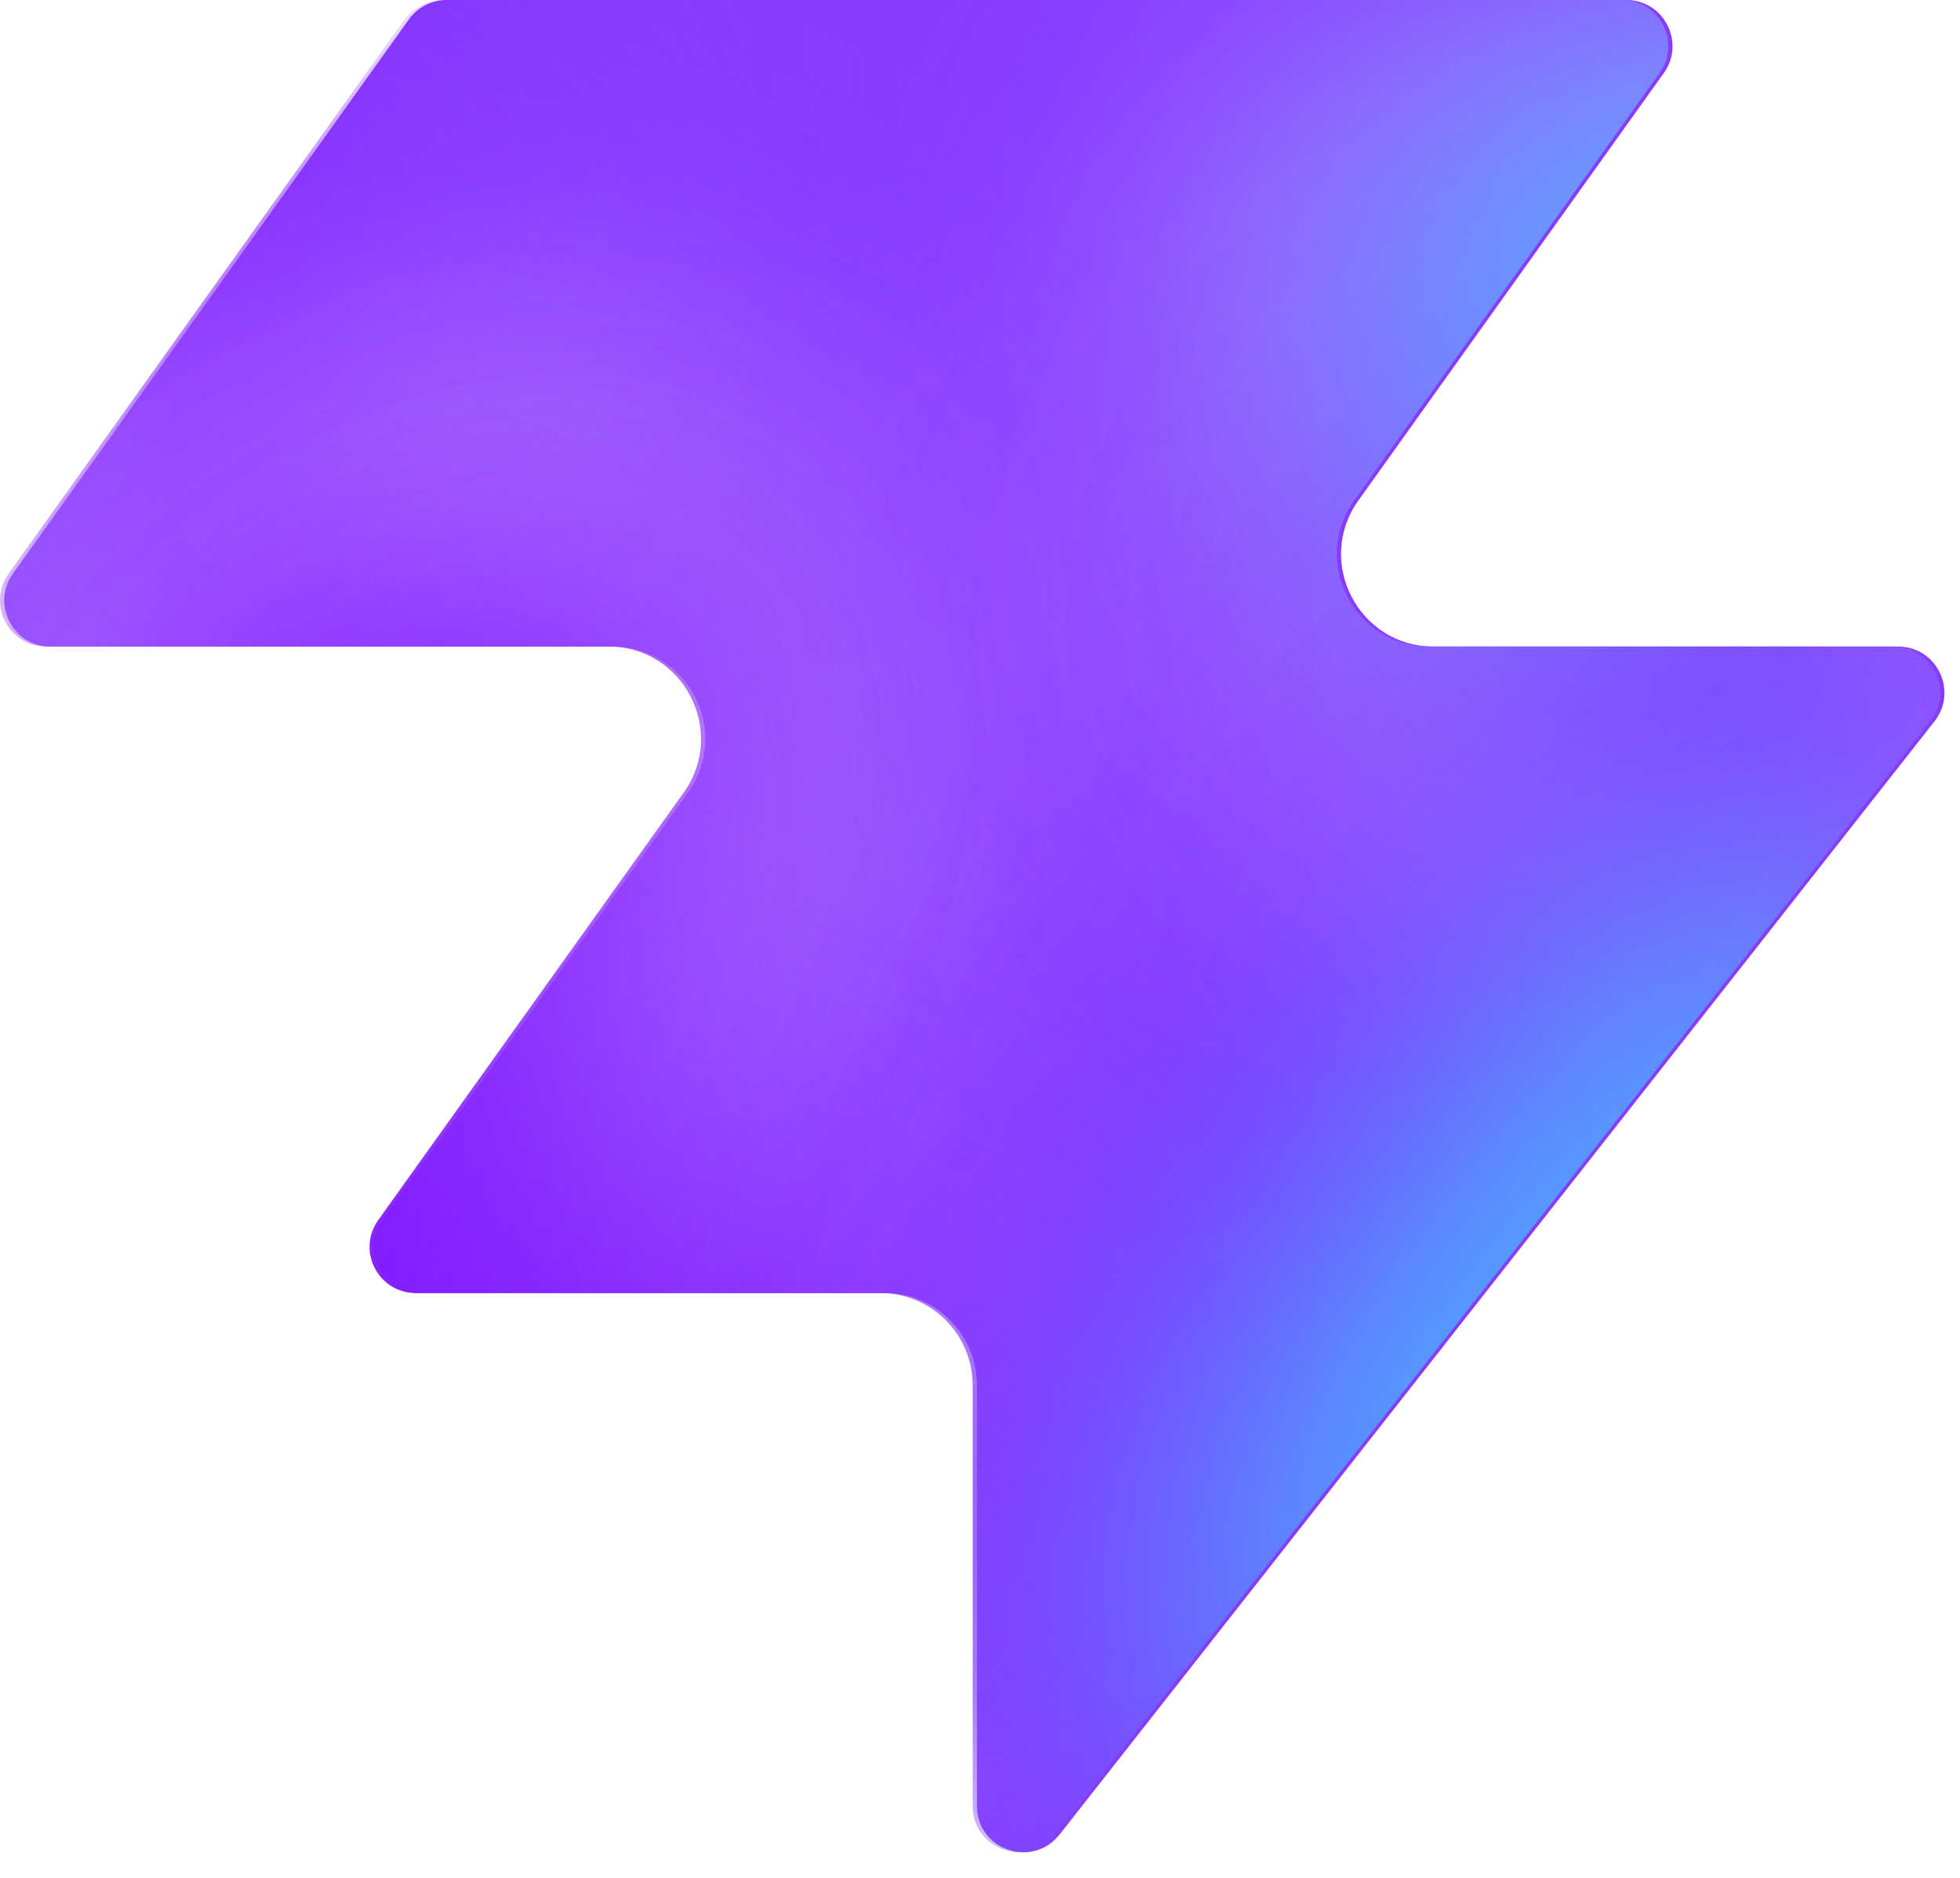
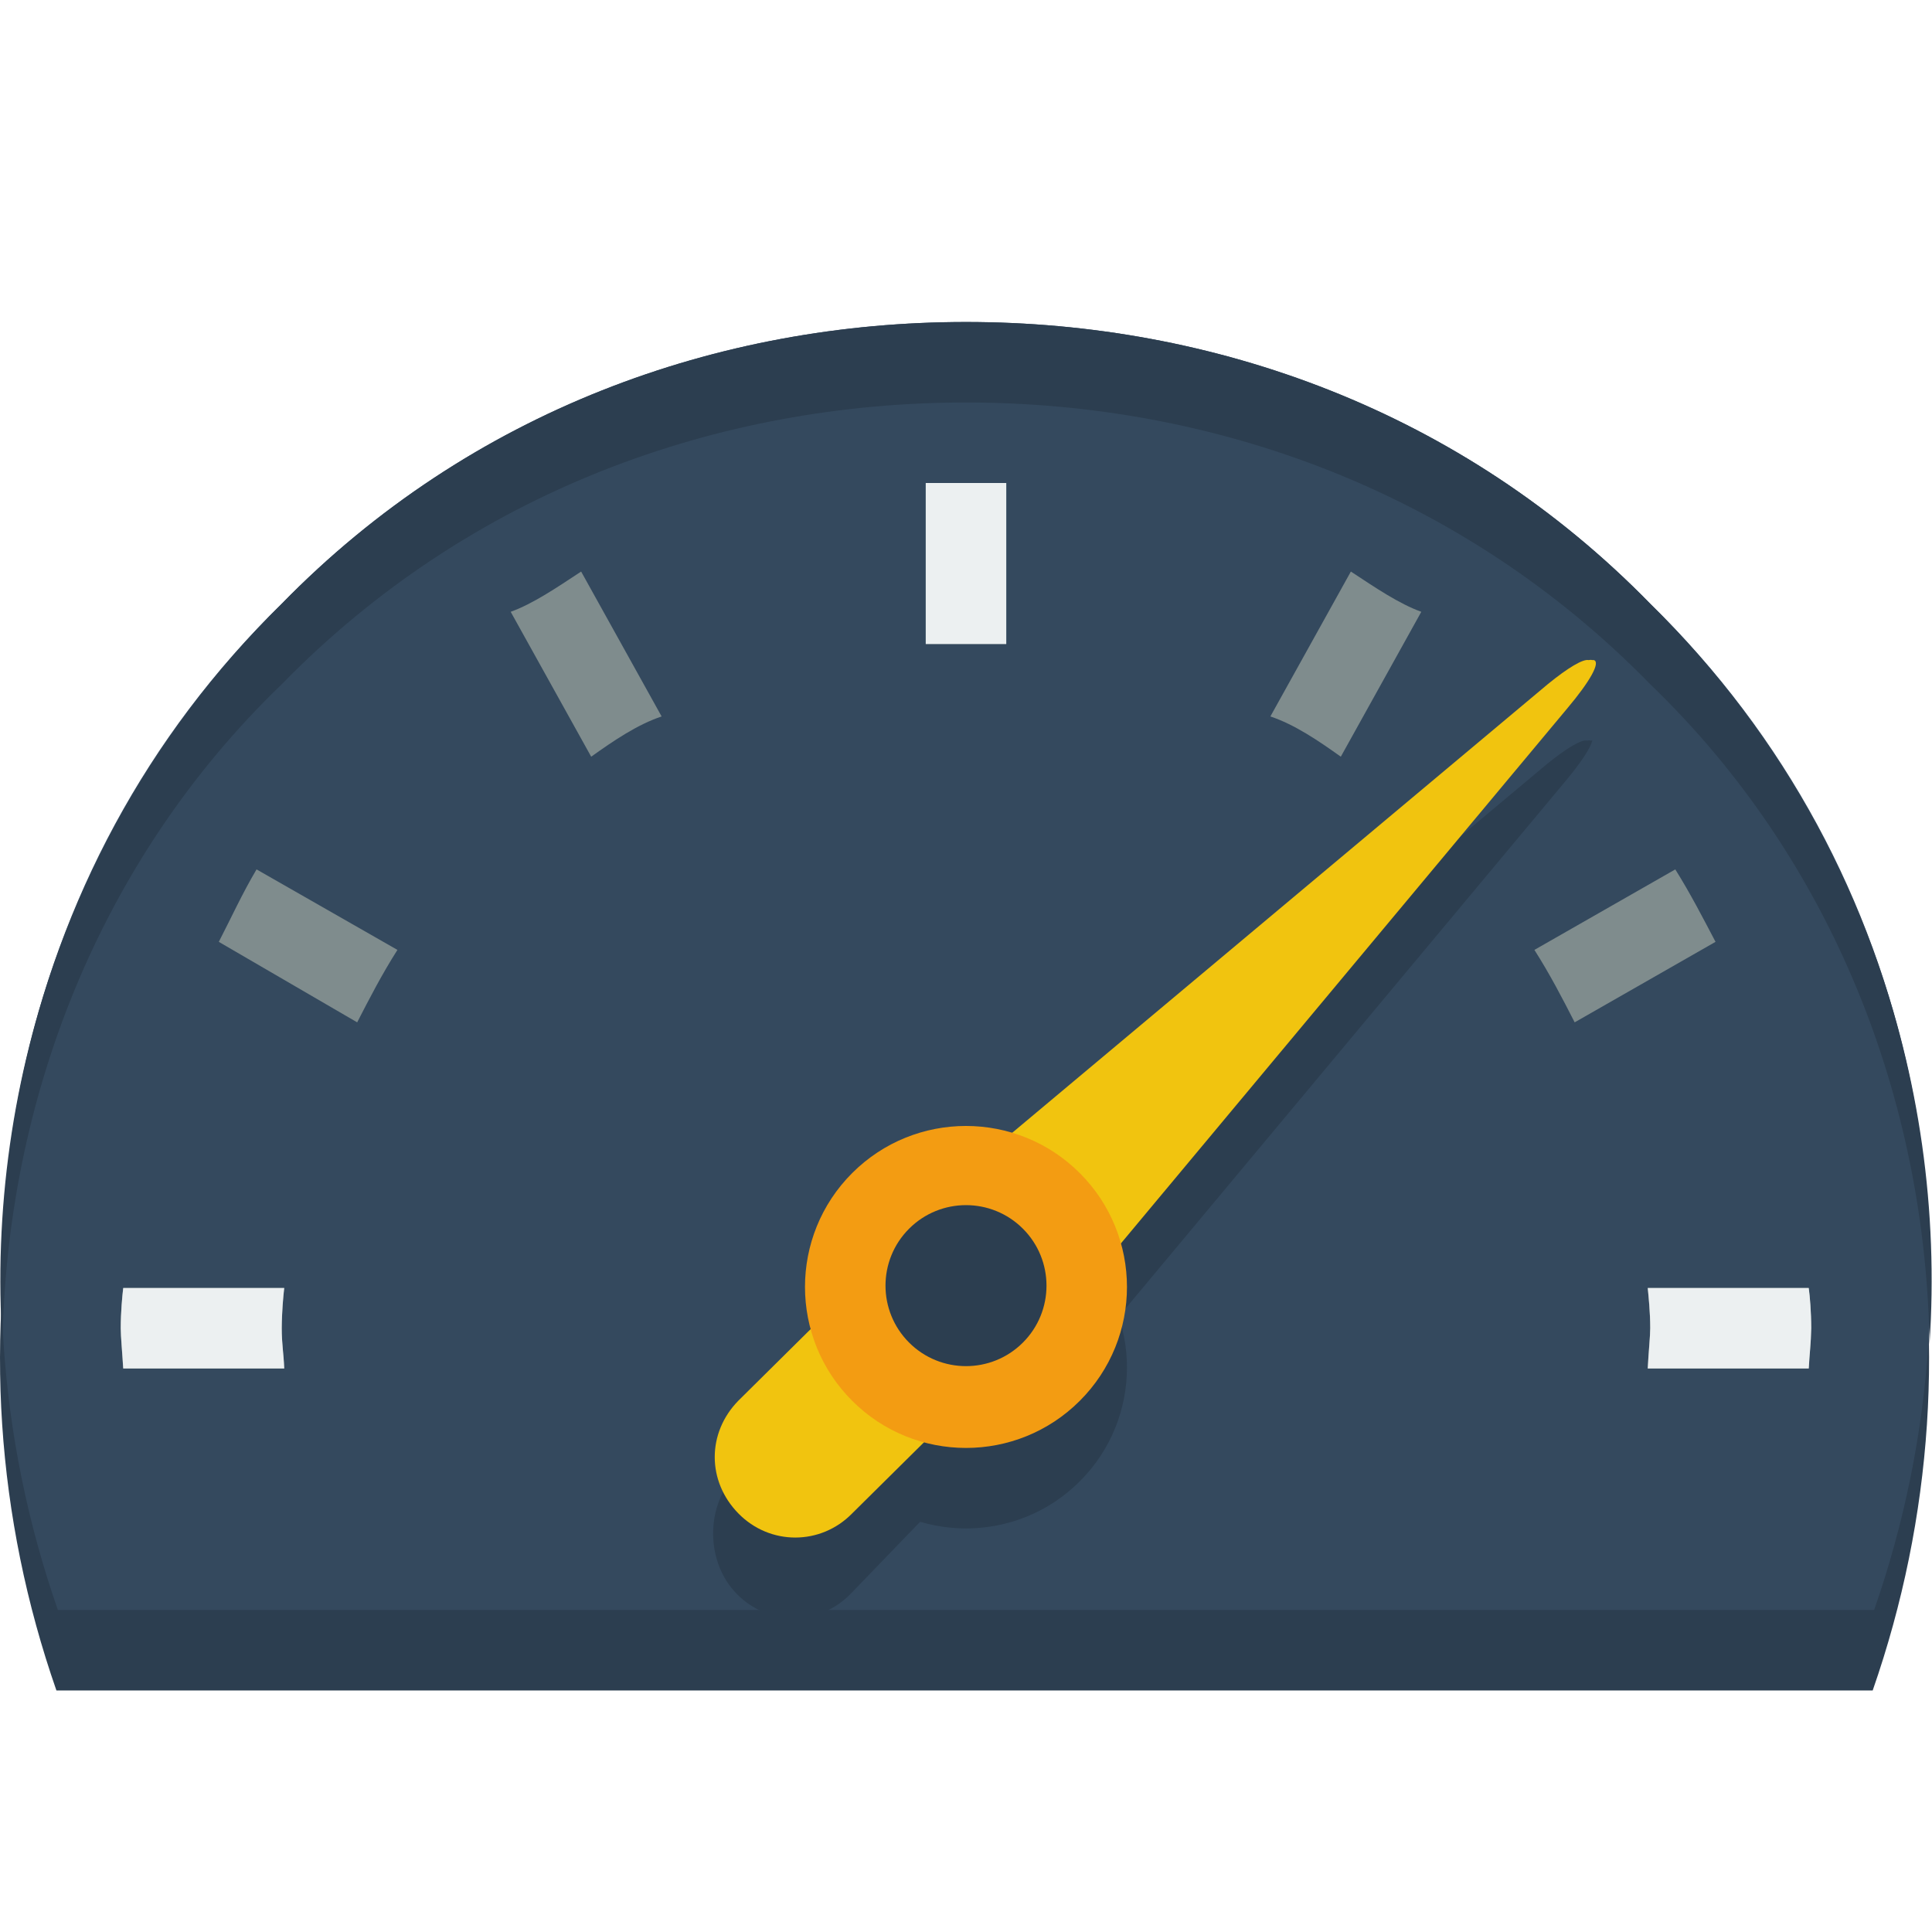
- <svg xmlns="http://www.w3.org/2000/svg" width="48" height="46" fill="none" viewBox="0 0 48 46">
-   <path fill="#863bff" d="M25.946 44.938c-.664.845-2.021.375-2.021-.698V33.937a2.26 2.26 0 0 0-2.262-2.262H10.287c-.92 0-1.456-1.04-.92-1.788l7.48-10.471c1.07-1.497 0-3.578-1.842-3.578H1.237c-.92 0-1.456-1.04-.92-1.788L10.013.474c.214-.297.556-.474.92-.474h28.894c.92 0 1.456 1.04.92 1.788l-7.48 10.471c-1.07 1.498 0 3.579 1.842 3.579h11.377c.943 0 1.473 1.088.89 1.83L25.947 44.94z" style="fill:#863bff;fill:color(display-p3 .525 .23 1);fill-opacity:1" />
-   <mask id="a" width="48" height="46" x="0" y="0" maskUnits="userSpaceOnUse" style="mask-type:alpha">
-     <path fill="#000" d="M25.842 44.938c-.664.844-2.021.375-2.021-.698V33.937a2.26 2.26 0 0 0-2.262-2.262H10.183c-.92 0-1.456-1.04-.92-1.788l7.48-10.471c1.07-1.498 0-3.579-1.842-3.579H1.133c-.92 0-1.456-1.04-.92-1.787L9.91.473c.214-.297.556-.474.92-.474h28.894c.92 0 1.456 1.04.92 1.788l-7.48 10.471c-1.07 1.498 0 3.578 1.842 3.578h11.377c.943 0 1.473 1.088.89 1.832L25.843 44.94z" style="fill:#000;fill-opacity:1" />
-   </mask>
-   <g mask="url(#a)">
-     <g filter="url(#b)">
-       <ellipse cx="5.508" cy="14.704" fill="#ede6ff" rx="5.508" ry="14.704" style="fill:#ede6ff;fill:color(display-p3 .927 .903 1);fill-opacity:1" transform="matrix(.00324 1 1 -.00324 -4.47 31.516)" />
-     </g>
-     <g filter="url(#c)">
-       <ellipse cx="10.399" cy="29.851" fill="#ede6ff" rx="10.399" ry="29.851" style="fill:#ede6ff;fill:color(display-p3 .927 .903 1);fill-opacity:1" transform="matrix(.00324 1 1 -.00324 -39.328 7.883)" />
-     </g>
-     <g filter="url(#d)">
-       <ellipse cx="5.508" cy="30.487" fill="#7e14ff" rx="5.508" ry="30.487" style="fill:#7e14ff;fill:color(display-p3 .492 .077 1);fill-opacity:1" transform="rotate(89.814 -25.913 -14.639)scale(1 -1)" />
-     </g>
-     <g filter="url(#e)">
-       <ellipse cx="5.508" cy="30.599" fill="#7e14ff" rx="5.508" ry="30.599" style="fill:#7e14ff;fill:color(display-p3 .492 .077 1);fill-opacity:1" transform="rotate(89.814 -32.644 -3.334)scale(1 -1)" />
-     </g>
-     <g filter="url(#f)">
-       <ellipse cx="5.508" cy="30.599" fill="#7e14ff" rx="5.508" ry="30.599" style="fill:#7e14ff;fill:color(display-p3 .492 .077 1);fill-opacity:1" transform="matrix(.00324 1 1 -.00324 -34.34 30.47)" />
-     </g>
-     <g filter="url(#g)">
-       <ellipse cx="14.072" cy="22.078" fill="#ede6ff" rx="14.072" ry="22.078" style="fill:#ede6ff;fill:color(display-p3 .927 .903 1);fill-opacity:1" transform="rotate(93.35 24.506 48.493)scale(-1 1)" />
-     </g>
-     <g filter="url(#h)">
-       <ellipse cx="3.47" cy="21.501" fill="#7e14ff" rx="3.47" ry="21.501" style="fill:#7e14ff;fill:color(display-p3 .492 .077 1);fill-opacity:1" transform="rotate(89.009 28.708 47.59)scale(-1 1)" />
-     </g>
-     <g filter="url(#i)">
-       <ellipse cx="3.47" cy="21.501" fill="#7e14ff" rx="3.47" ry="21.501" style="fill:#7e14ff;fill:color(display-p3 .492 .077 1);fill-opacity:1" transform="rotate(89.009 28.708 47.59)scale(-1 1)" />
-     </g>
-     <g filter="url(#j)">
-       <ellipse cx=".387" cy="8.972" fill="#7e14ff" rx="4.407" ry="29.108" style="fill:#7e14ff;fill:color(display-p3 .492 .077 1);fill-opacity:1" transform="rotate(39.51 .387 8.972)" />
-     </g>
-     <g filter="url(#k)">
-       <ellipse cx="47.523" cy="-6.092" fill="#7e14ff" rx="4.407" ry="29.108" style="fill:#7e14ff;fill:color(display-p3 .492 .077 1);fill-opacity:1" transform="rotate(37.892 47.523 -6.092)" />
-     </g>
-     <g filter="url(#l)">
-       <ellipse cx="41.412" cy="6.333" fill="#47bfff" rx="5.971" ry="9.665" style="fill:#47bfff;fill:color(display-p3 .28 .748 1);fill-opacity:1" transform="rotate(37.892 41.412 6.333)" />
-     </g>
-     <g filter="url(#m)">
-       <ellipse cx="-1.879" cy="38.332" fill="#7e14ff" rx="4.407" ry="29.108" style="fill:#7e14ff;fill:color(display-p3 .492 .077 1);fill-opacity:1" transform="rotate(37.892 -1.88 38.332)" />
-     </g>
-     <g filter="url(#n)">
-       <ellipse cx="-1.879" cy="38.332" fill="#7e14ff" rx="4.407" ry="29.108" style="fill:#7e14ff;fill:color(display-p3 .492 .077 1);fill-opacity:1" transform="rotate(37.892 -1.88 38.332)" />
-     </g>
-     <g filter="url(#o)">
-       <ellipse cx="35.651" cy="29.907" fill="#7e14ff" rx="4.407" ry="29.108" style="fill:#7e14ff;fill:color(display-p3 .492 .077 1);fill-opacity:1" transform="rotate(37.892 35.651 29.907)" />
-     </g>
-     <g filter="url(#p)">
-       <ellipse cx="38.418" cy="32.4" fill="#47bfff" rx="5.971" ry="15.297" style="fill:#47bfff;fill:color(display-p3 .28 .748 1);fill-opacity:1" transform="rotate(37.892 38.418 32.4)" />
-     </g>
+ <svg xmlns="http://www.w3.org/2000/svg" width="800px" height="800px" viewBox="0 0 24 24" version="1.1">
+   <g transform="translate(0 -1028.4)">
+     <path d="m11.982 1033.4c-3.071 0-6.157 1.1-8.5 3.5-3.382 3.3-4.281 8.2-2.781 12.5h22.562c1.5-4.3 0.601-9.2-2.781-12.5-2.343-2.4-5.429-3.5-8.5-3.5z" fill="#2c3e50" />
+     <path d="m12 1032.4c-3.071 0-6.157 1.1-8.5 3.5-3.382 3.3-4.281 8.2-2.781 12.5h22.562c1.5-4.3 0.601-9.2-2.781-12.5-2.343-2.4-5.429-3.5-8.5-3.5z" fill="#34495e" />
+     <path d="m13 11.864a1 0.864 0 1 1 -2 0 1 0.864 0 1 1 2 0z" transform="matrix(1.4142 1.4142 -1.6366 1.6366 14.446 1009)" fill="#2c3e50" />
+     <path transform="matrix(.094524 .094524 -.60031 .60031 22.211 1031.9)" fill="#c0392b" d="m12 5.942 7.481 12.957h-14.962z" />
+     <path style="block-progression:tb;text-indent:0;color:#000000;text-transform:none" d="m19.759 1037.6a0.198 1.26 45 0 0 -0.044 0 0.198 1.26 45 0 0 -0.509 0.3l-7.999 6.7h0.067l-2.122 2.1c-0.391 0.4-0.391 1.1 0 1.5 0.391 0.4 1.024 0.4 1.414 0l2.122-2.2 0.088 0.1 6.674-8a0.198 1.26 45 0 0 0.331 -0.5 0.198 1.26 45 0 0 -0.022 0z" fill="#2c3e50" />
+     <path style="block-progression:tb;text-indent:0;color:#000000;text-transform:none" d="m19.778 1036.6a0.198 1.26 45 0 0 -0.044 0 0.198 1.26 45 0 0 -0.508 0.3l-7.999 6.7 0.066 0.1-2.121 2.1c-0.391 0.4-0.391 1 0 1.4 0.391 0.4 1.023 0.4 1.414 0l2.121-2.1 0.088 0.1 6.674-8a0.198 1.26 45 0 0 0.331 -0.6 0.198 1.26 45 0 0 -0.022 0z" fill="#f1c40f" />
+     <path d="m13 11.864a1 0.864 0 1 1 -2 0 1 0.864 0 1 1 2 0z" transform="matrix(1.4142 1.4142 -1.6366 1.6366 14.446 1008)" fill="#f39c12" />
+     <path d="m13 12a1 1 0 1 1 -2 0 1 1 0 1 1 2 0z" transform="matrix(.70711 .70711 -.70711 .70711 12 1027.4)" fill="#2c3e50" />
+     <path d="m12 1032.4c-3.071 0-6.157 1.1-8.5 3.5-2.537 2.5-3.69 5.9-3.469 9.2 0.045-3 1.184-6 3.469-8.2 2.343-2.4 5.429-3.5 8.5-3.5 3.071 0 6.157 1.1 8.5 3.5 2.285 2.2 3.424 5.2 3.469 8.2 0.221-3.3-0.932-6.7-3.469-9.2-2.343-2.4-5.429-3.5-8.5-3.5z" fill="#2c3e50" />
+     <path d="m12 1034.4h-0.5v2h0.5 0.5v-2h-0.5zm-4.781 1.1c-0.304 0.2-0.597 0.4-0.875 0.5l1 1.8c0.28-0.2 0.575-0.4 0.875-0.5l-1-1.8zm9.562 0-1 1.8c0.3 0.1 0.595 0.3 0.875 0.5l1-1.8c-0.278-0.1-0.571-0.3-0.875-0.5zm-13.594 3.7c-0.178 0.3-0.314 0.6-0.469 0.9l1.719 1c0.154-0.3 0.309-0.6 0.5-0.9l-1.75-1zm17.624 0-1.75 1c0.191 0.3 0.347 0.6 0.5 0.9l1.75-1c-0.158-0.3-0.312-0.6-0.5-0.9zm-19.281 5.2c-0.012 0.1-0.031 0.3-0.031 0.5 0 0.1 0.019 0.3 0.031 0.5h2c-0.008-0.2-0.031-0.3-0.031-0.5-0 0 0 0 0 0 0.001-0.2 0.019-0.4 0.031-0.5h-2zm18.938 0c0.01 0.1 0.031 0.3 0.031 0.5 0 0.1-0.021 0.3-0.031 0.5h2c0.011-0.2 0.027-0.3 0.031-0.5 0-0.2-0.017-0.4-0.031-0.5h-2z" fill="#7f8c8d" />
+     <path d="m12 1034.4h-0.5v2h0.5 0.5v-2h-0.5zm-10.469 10c-0.012 0.1-0.031 0.3-0.031 0.5 0 0.1 0.019 0.3 0.031 0.5h2c-0.008-0.2-0.031-0.3-0.031-0.5-0 0 0 0 0 0 0.001-0.2 0.019-0.4 0.031-0.5h-2zm18.938 0c0.01 0.1 0.031 0.3 0.031 0.5 0 0.1-0.021 0.3-0.031 0.5h2c0.011-0.2 0.027-0.3 0.031-0.5 0-0.2-0.017-0.4-0.031-0.5h-2z" fill="#ecf0f1" />
  </g>
-   <defs>
-     <filter id="b" width="60.045" height="41.654" x="-19.77" y="16.149" color-interpolation-filters="sRGB" filterUnits="userSpaceOnUse">
-       <feFlood flood-opacity="0" result="BackgroundImageFix" />
-       <feBlend in="SourceGraphic" in2="BackgroundImageFix" result="shape" />
-       <feGaussianBlur result="effect1_foregroundBlur_2002_17158" stdDeviation="7.659" />
-     </filter>
-     <filter id="c" width="90.34" height="51.437" x="-54.613" y="-7.533" color-interpolation-filters="sRGB" filterUnits="userSpaceOnUse">
-       <feFlood flood-opacity="0" result="BackgroundImageFix" />
-       <feBlend in="SourceGraphic" in2="BackgroundImageFix" result="shape" />
-       <feGaussianBlur result="effect1_foregroundBlur_2002_17158" stdDeviation="7.659" />
-     </filter>
-     <filter id="d" width="79.355" height="29.4" x="-49.64" y="2.03" color-interpolation-filters="sRGB" filterUnits="userSpaceOnUse">
-       <feFlood flood-opacity="0" result="BackgroundImageFix" />
-       <feBlend in="SourceGraphic" in2="BackgroundImageFix" result="shape" />
-       <feGaussianBlur result="effect1_foregroundBlur_2002_17158" stdDeviation="4.596" />
-     </filter>
-     <filter id="e" width="79.579" height="29.4" x="-45.045" y="20.029" color-interpolation-filters="sRGB" filterUnits="userSpaceOnUse">
-       <feFlood flood-opacity="0" result="BackgroundImageFix" />
-       <feBlend in="SourceGraphic" in2="BackgroundImageFix" result="shape" />
-       <feGaussianBlur result="effect1_foregroundBlur_2002_17158" stdDeviation="4.596" />
-     </filter>
-     <filter id="f" width="79.579" height="29.4" x="-43.513" y="21.178" color-interpolation-filters="sRGB" filterUnits="userSpaceOnUse">
-       <feFlood flood-opacity="0" result="BackgroundImageFix" />
-       <feBlend in="SourceGraphic" in2="BackgroundImageFix" result="shape" />
-       <feGaussianBlur result="effect1_foregroundBlur_2002_17158" stdDeviation="4.596" />
-     </filter>
-     <filter id="g" width="74.749" height="58.852" x="15.756" y="-17.901" color-interpolation-filters="sRGB" filterUnits="userSpaceOnUse">
-       <feFlood flood-opacity="0" result="BackgroundImageFix" />
-       <feBlend in="SourceGraphic" in2="BackgroundImageFix" result="shape" />
-       <feGaussianBlur result="effect1_foregroundBlur_2002_17158" stdDeviation="7.659" />
-     </filter>
-     <filter id="h" width="61.377" height="25.362" x="23.548" y="2.284" color-interpolation-filters="sRGB" filterUnits="userSpaceOnUse">
-       <feFlood flood-opacity="0" result="BackgroundImageFix" />
-       <feBlend in="SourceGraphic" in2="BackgroundImageFix" result="shape" />
-       <feGaussianBlur result="effect1_foregroundBlur_2002_17158" stdDeviation="4.596" />
-     </filter>
-     <filter id="i" width="61.377" height="25.362" x="23.548" y="2.284" color-interpolation-filters="sRGB" filterUnits="userSpaceOnUse">
-       <feFlood flood-opacity="0" result="BackgroundImageFix" />
-       <feBlend in="SourceGraphic" in2="BackgroundImageFix" result="shape" />
-       <feGaussianBlur result="effect1_foregroundBlur_2002_17158" stdDeviation="4.596" />
-     </filter>
-     <filter id="j" width="56.045" height="63.649" x="-27.636" y="-22.853" color-interpolation-filters="sRGB" filterUnits="userSpaceOnUse">
-       <feFlood flood-opacity="0" result="BackgroundImageFix" />
-       <feBlend in="SourceGraphic" in2="BackgroundImageFix" result="shape" />
-       <feGaussianBlur result="effect1_foregroundBlur_2002_17158" stdDeviation="4.596" />
-     </filter>
-     <filter id="k" width="54.814" height="64.646" x="20.116" y="-38.415" color-interpolation-filters="sRGB" filterUnits="userSpaceOnUse">
-       <feFlood flood-opacity="0" result="BackgroundImageFix" />
-       <feBlend in="SourceGraphic" in2="BackgroundImageFix" result="shape" />
-       <feGaussianBlur result="effect1_foregroundBlur_2002_17158" stdDeviation="4.596" />
-     </filter>
-     <filter id="l" width="33.541" height="35.313" x="24.641" y="-11.323" color-interpolation-filters="sRGB" filterUnits="userSpaceOnUse">
-       <feFlood flood-opacity="0" result="BackgroundImageFix" />
-       <feBlend in="SourceGraphic" in2="BackgroundImageFix" result="shape" />
-       <feGaussianBlur result="effect1_foregroundBlur_2002_17158" stdDeviation="4.596" />
-     </filter>
-     <filter id="m" width="54.814" height="64.646" x="-29.286" y="6.009" color-interpolation-filters="sRGB" filterUnits="userSpaceOnUse">
-       <feFlood flood-opacity="0" result="BackgroundImageFix" />
-       <feBlend in="SourceGraphic" in2="BackgroundImageFix" result="shape" />
-       <feGaussianBlur result="effect1_foregroundBlur_2002_17158" stdDeviation="4.596" />
-     </filter>
-     <filter id="n" width="54.814" height="64.646" x="-29.286" y="6.009" color-interpolation-filters="sRGB" filterUnits="userSpaceOnUse">
-       <feFlood flood-opacity="0" result="BackgroundImageFix" />
-       <feBlend in="SourceGraphic" in2="BackgroundImageFix" result="shape" />
-       <feGaussianBlur result="effect1_foregroundBlur_2002_17158" stdDeviation="4.596" />
-     </filter>
-     <filter id="o" width="54.814" height="64.646" x="8.244" y="-2.416" color-interpolation-filters="sRGB" filterUnits="userSpaceOnUse">
-       <feFlood flood-opacity="0" result="BackgroundImageFix" />
-       <feBlend in="SourceGraphic" in2="BackgroundImageFix" result="shape" />
-       <feGaussianBlur result="effect1_foregroundBlur_2002_17158" stdDeviation="4.596" />
-     </filter>
-     <filter id="p" width="39.409" height="43.623" x="18.713" y="10.588" color-interpolation-filters="sRGB" filterUnits="userSpaceOnUse">
-       <feFlood flood-opacity="0" result="BackgroundImageFix" />
-       <feBlend in="SourceGraphic" in2="BackgroundImageFix" result="shape" />
-       <feGaussianBlur result="effect1_foregroundBlur_2002_17158" stdDeviation="4.596" />
-     </filter>
-   </defs>
</svg>
